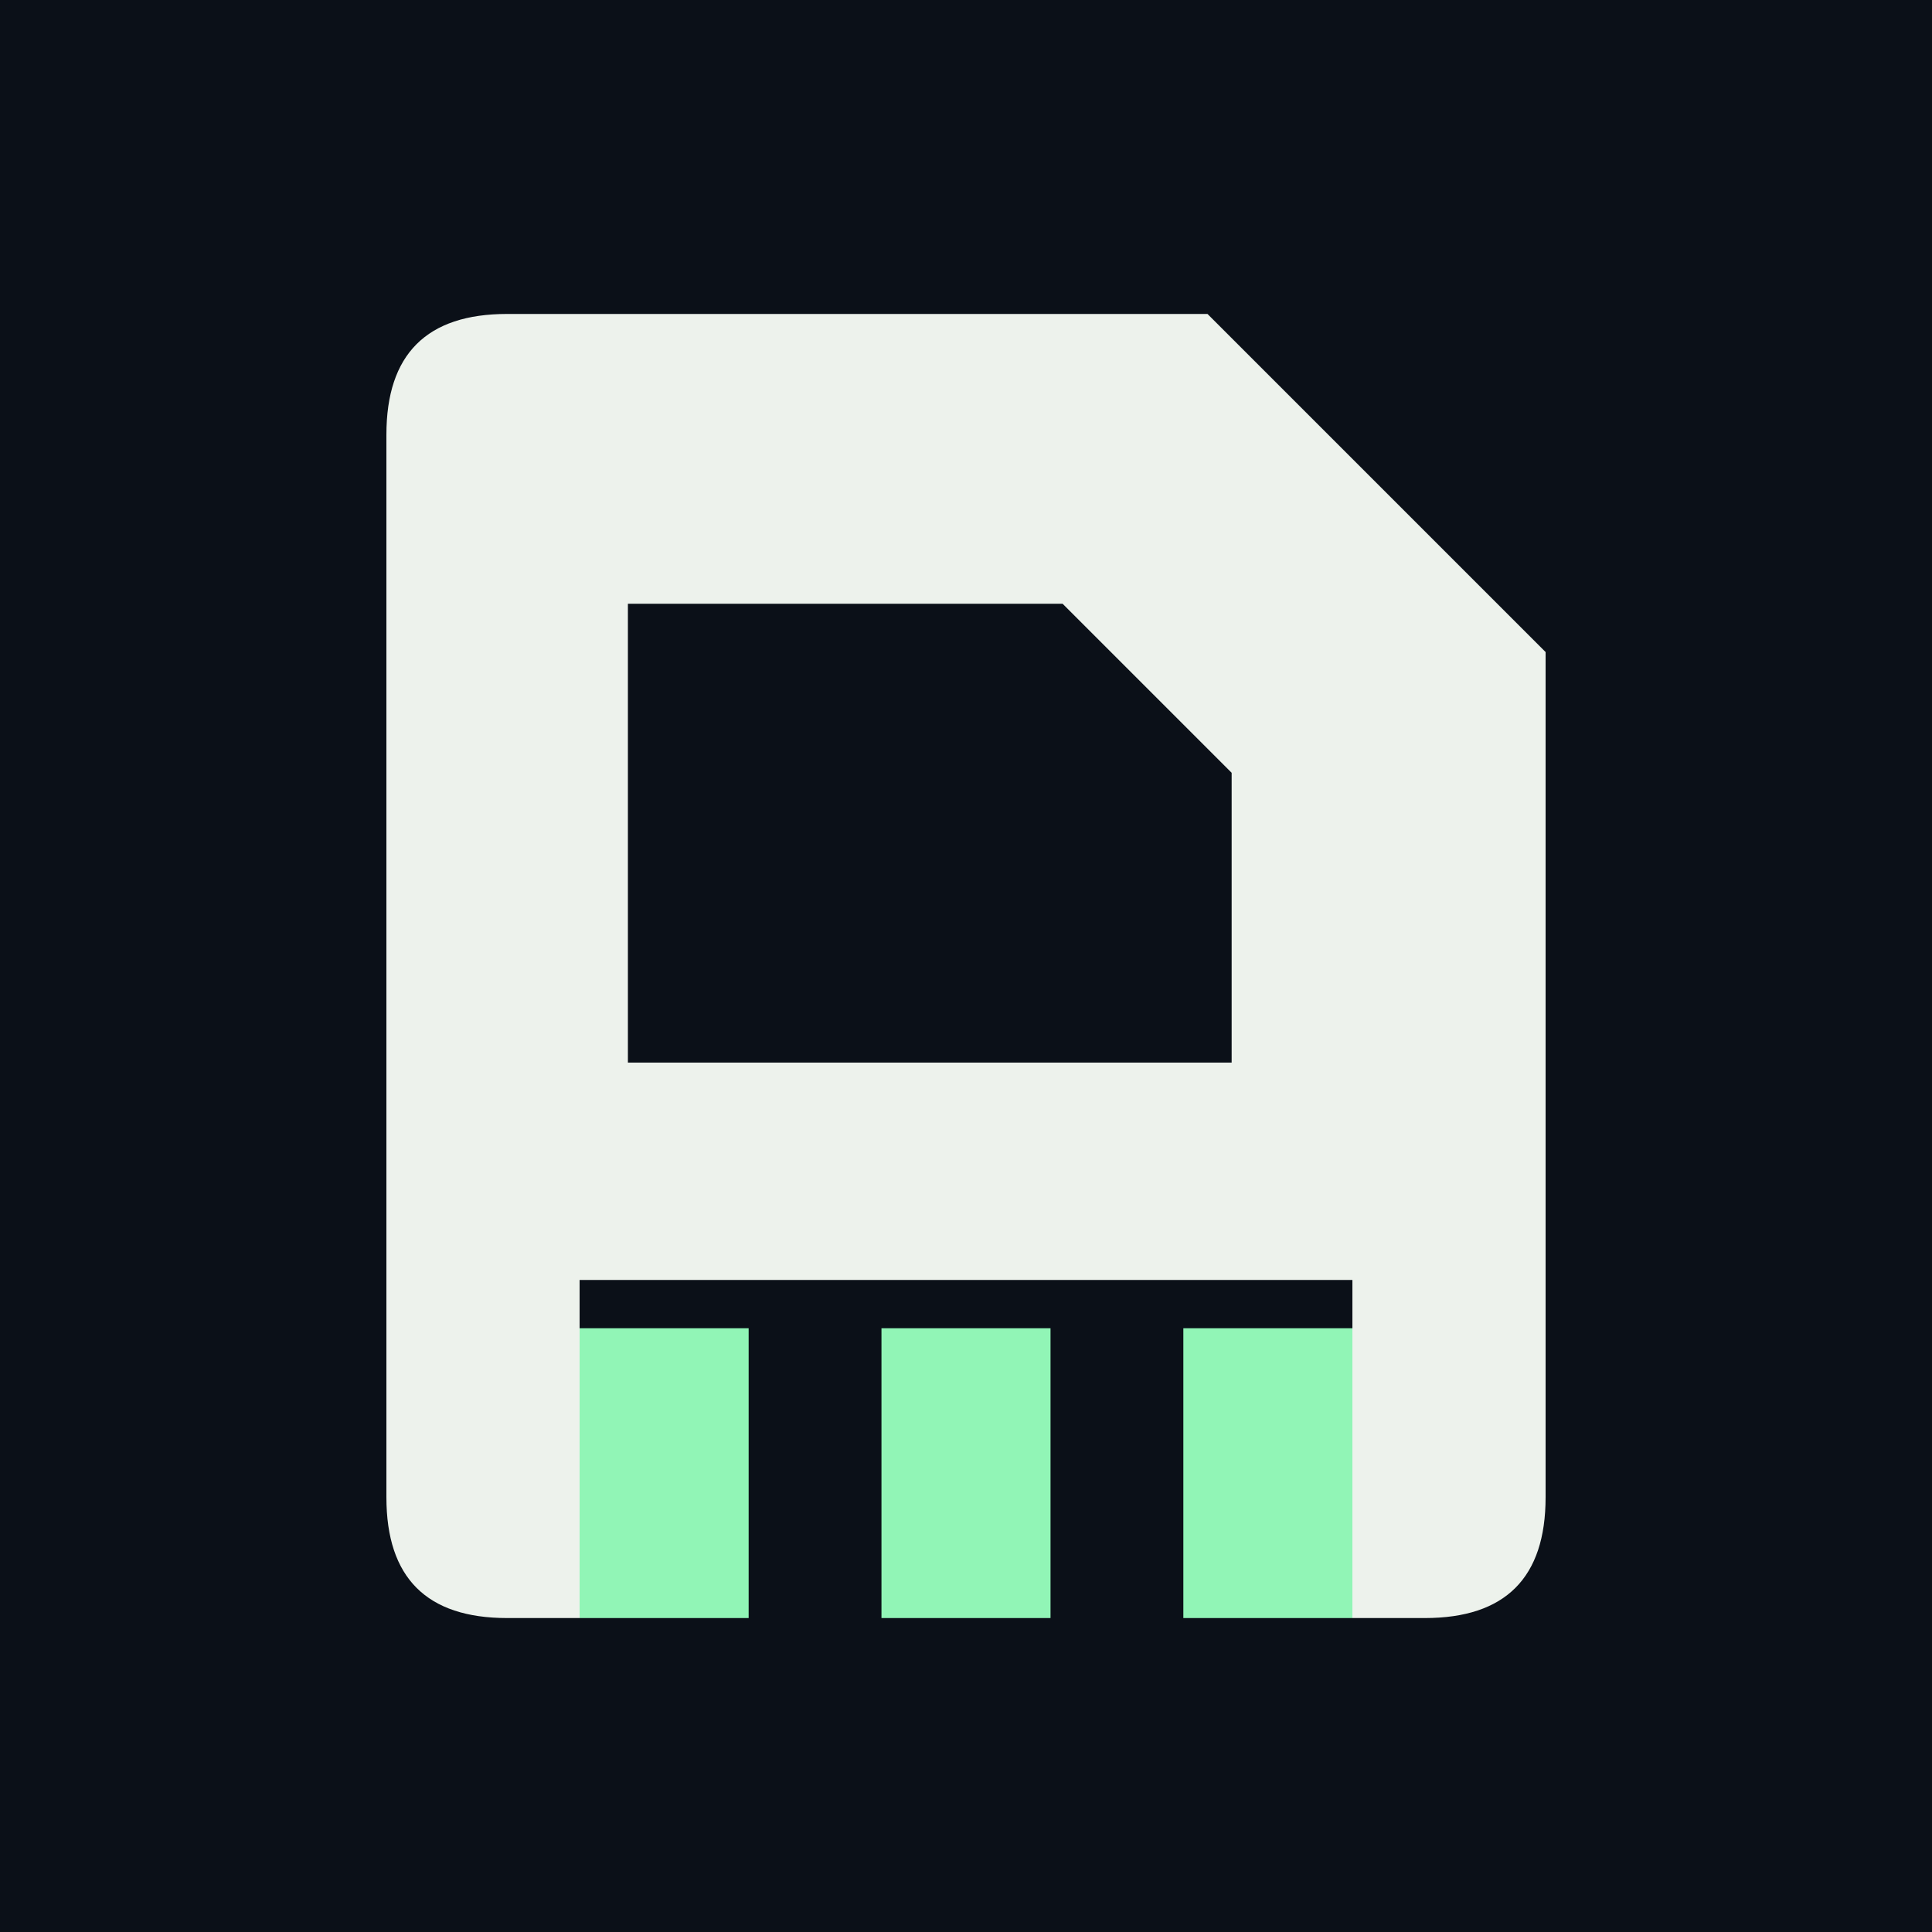
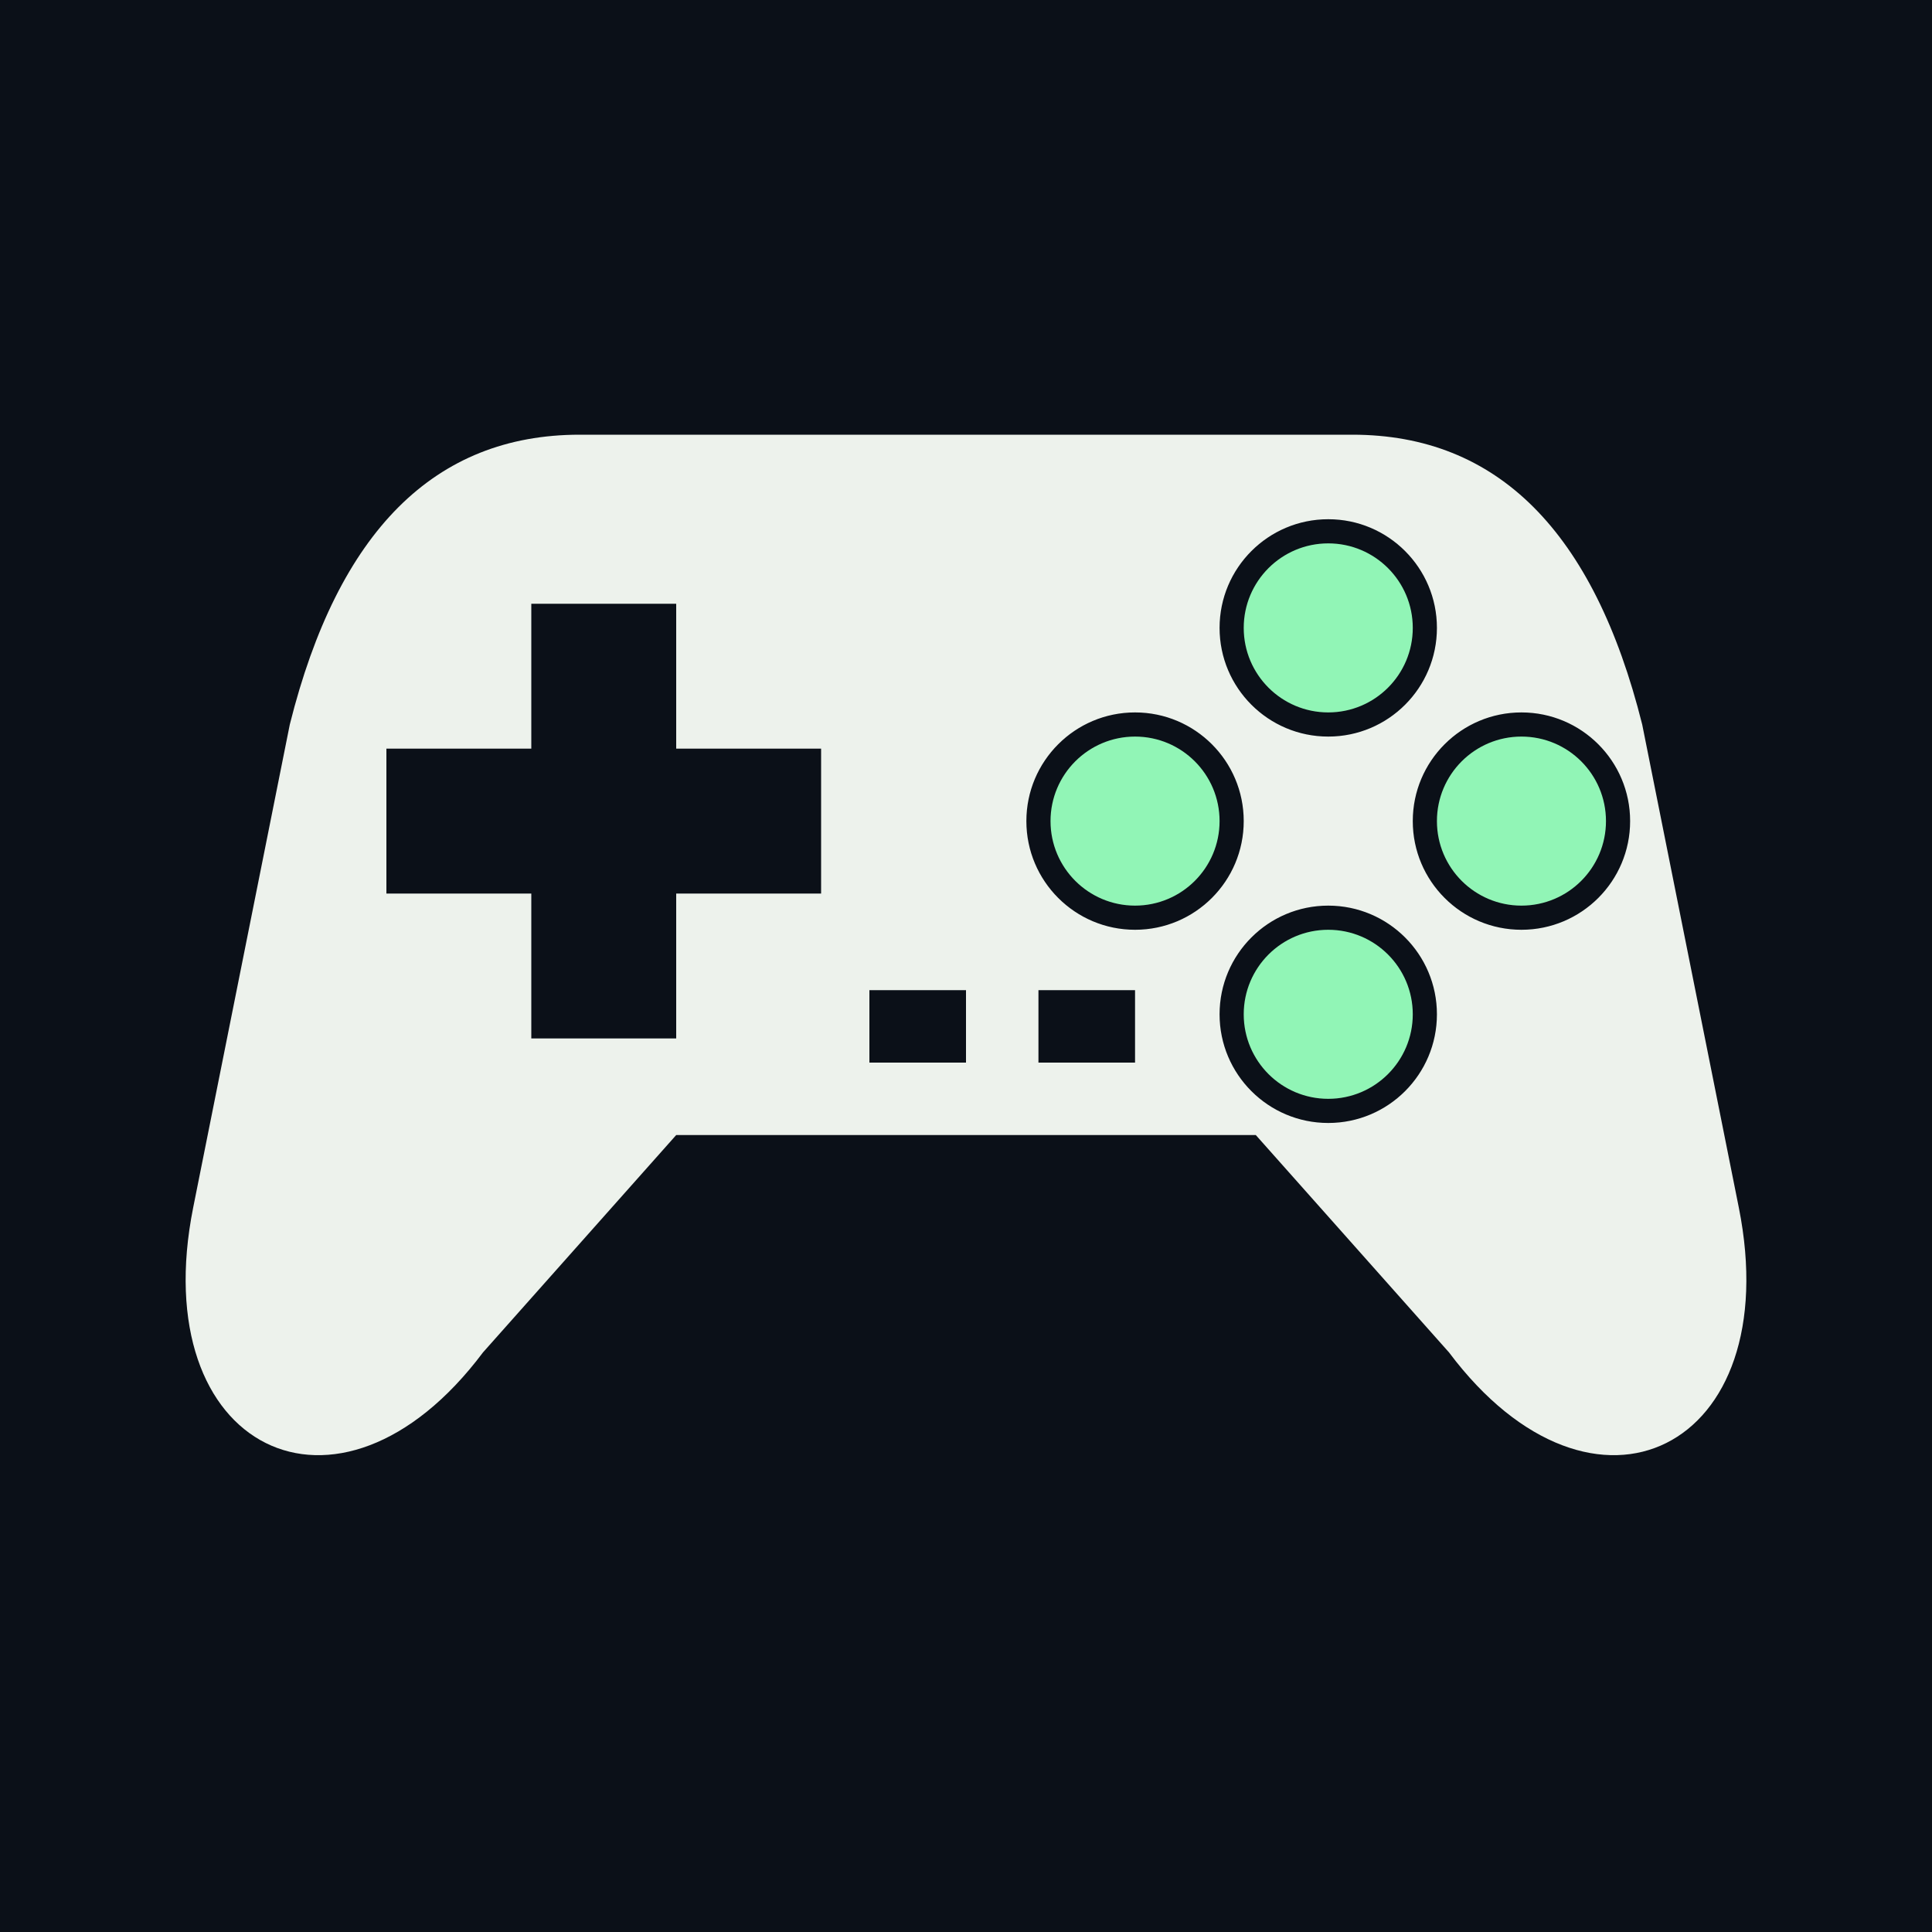
<svg xmlns="http://www.w3.org/2000/svg" viewBox="0 0 108 108" fill="none">
  <rect width="108" height="108" fill="#0B1018" />
-   <g transform="translate(-18.9 -18.9) scale(1.35)">
-     <path fill="#EDF2EC" fill-rule="evenodd" d="M35 27H64L78 41V76Q78 81 73 81H35Q30 81 30 76V32Q30 27 35 27ZM40 39V58H65V46L58 39ZM38 67H70V81H38Z" />
-     <path fill="#91F5B6" d="M38 69H45V81H38ZM50.5 69H57.5V81H50.5ZM63 69H70V81H63Z" />
+   <g transform="translate(-18.9 -24.3) scale(1.35)">
+     <path fill="#EDF2EC" fill-rule="evenodd" d="M38 36H70C76 36 80 40 82 48L86 68C88 78 80 82 74 74L66 65H42L34 74C28 82 20 78 22 68L26 48C28 40 32 36 38 36ZM36 43V49H30V55H36V61H42V55H48V49H42V43ZM50 59H54V62H50ZM57 59H61V62H57ZM73.5 44A4.5 4.5 0 1 0 64.5 44A4.5 4.5 0 1 0 73.5 44ZM81.5 52A4.5 4.5 0 1 0 72.5 52A4.5 4.5 0 1 0 81.5 52ZM73.5 60A4.5 4.5 0 1 0 64.5 60A4.5 4.5 0 1 0 73.5 60ZM65.5 52A4.5 4.5 0 1 0 56.5 52A4.5 4.5 0 1 0 65.5 52Z" />
+     <path fill="#91F5B6" d="M72.5 44A3.5 3.5 0 1 0 65.5 44A3.5 3.5 0 1 0 72.5 44ZM80.5 52A3.5 3.5 0 1 0 73.5 52A3.5 3.5 0 1 0 80.5 52ZM72.5 60A3.5 3.5 0 1 0 65.5 60A3.5 3.5 0 1 0 72.5 60ZM64.5 52A3.5 3.5 0 1 0 57.5 52A3.5 3.5 0 1 0 64.5 52Z" />
  </g>
</svg>
